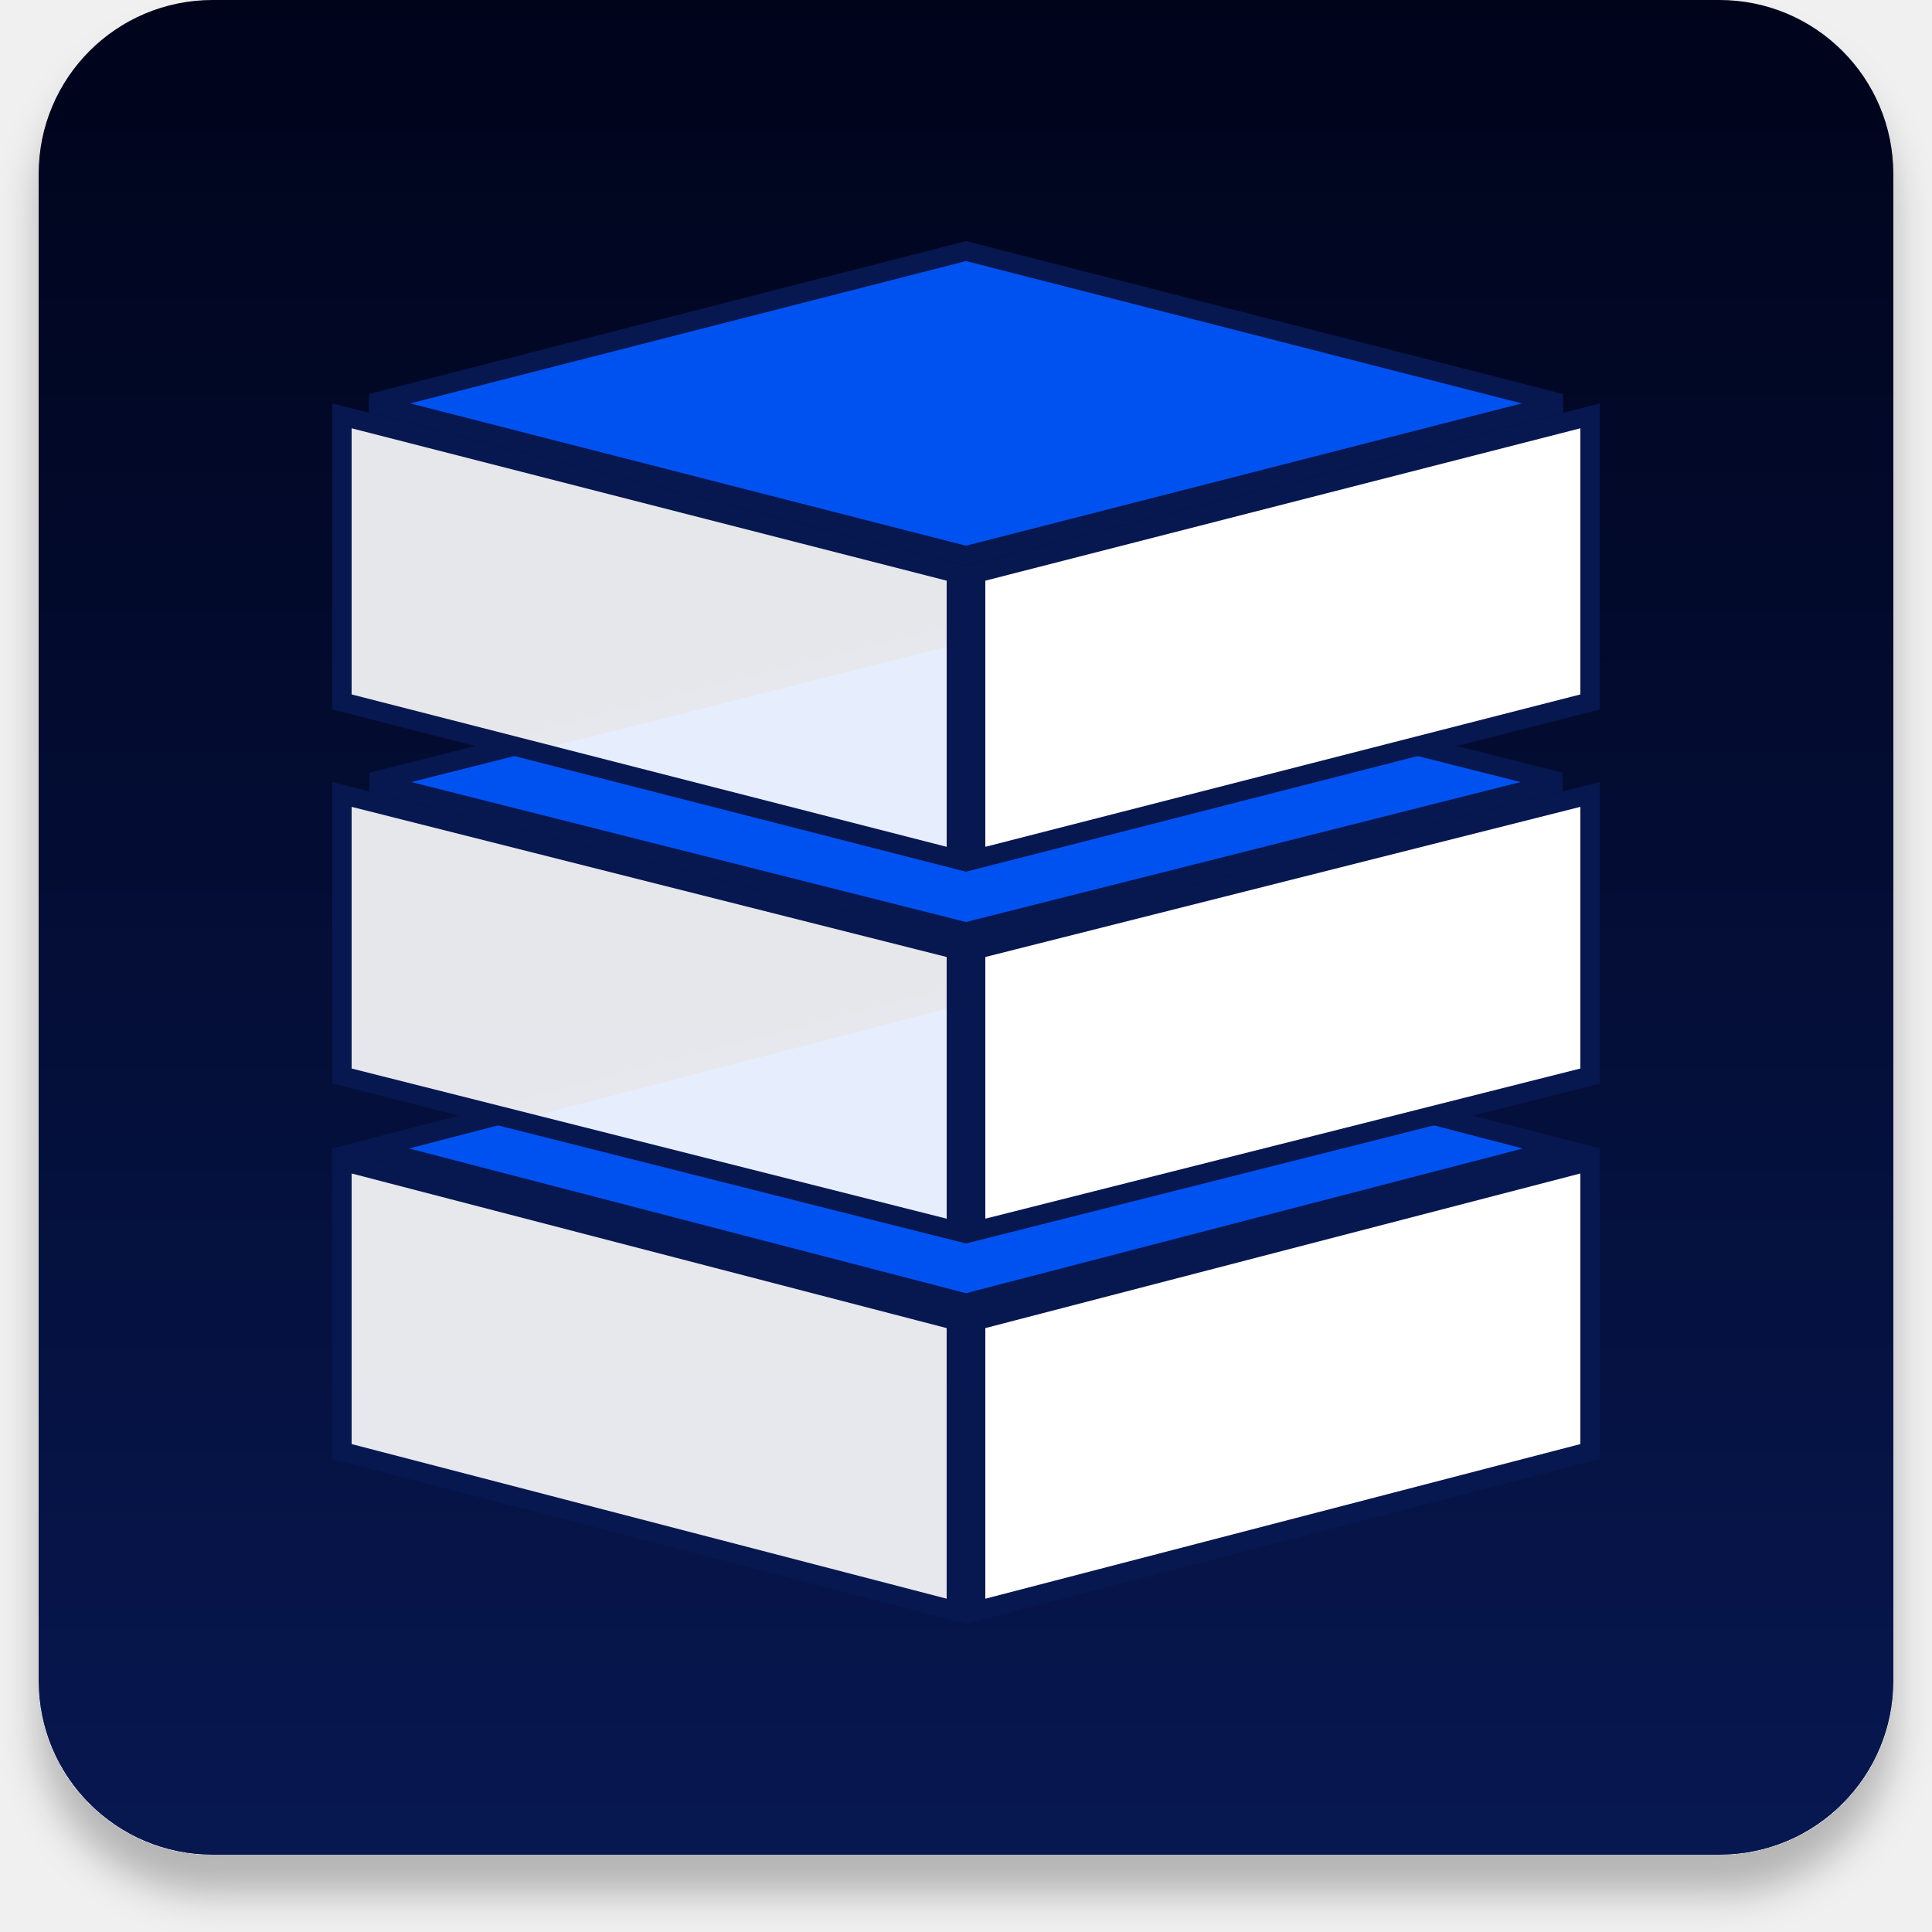
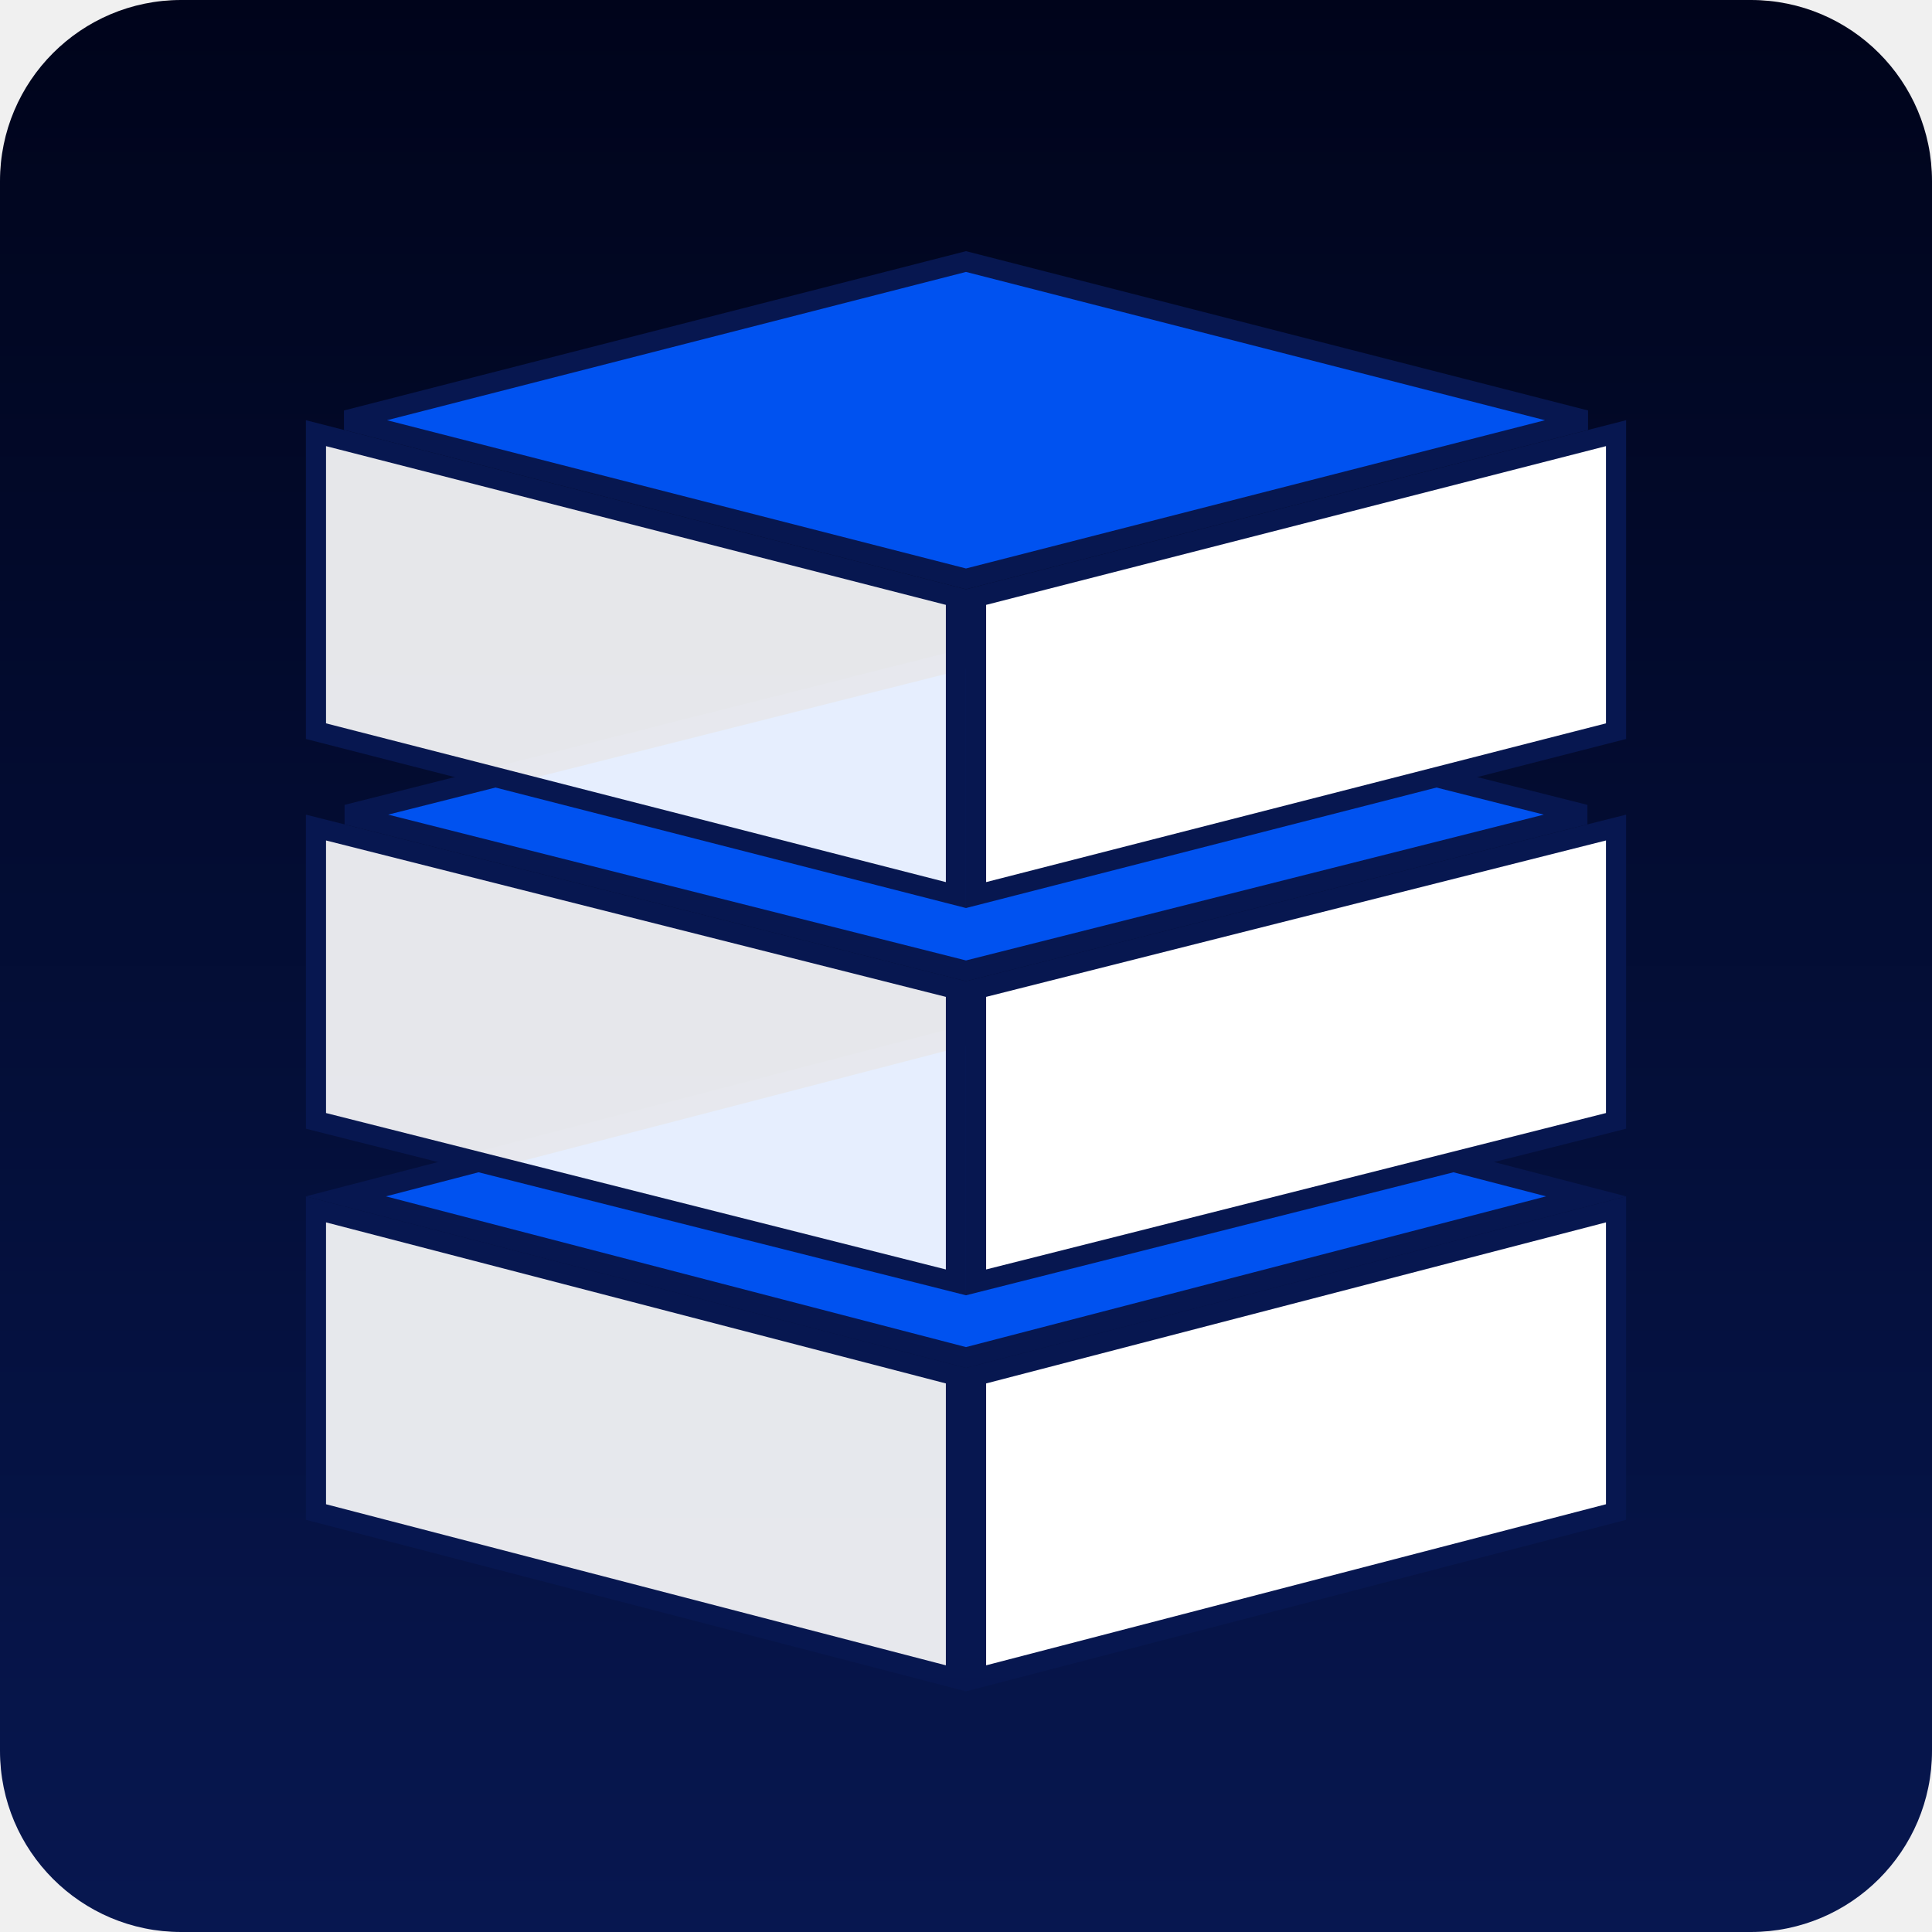
- <svg xmlns="http://www.w3.org/2000/svg" width="200" height="200" viewBox="0 0 200 200" fill="none">
-   <g filter="url(#filter0_d_851_38)">
-     <rect x="4" width="192" height="192" rx="18" fill="url(#paint0_linear_851_38)" />
-     <path d="M161.623 118.892L99.999 134.905L38.375 118.892L99.999 102.877L161.623 118.892Z" fill="#0052F0" stroke="#071750" stroke-width="2" />
-     <path d="M164.599 150.264L101 166.79V136.711L164.599 120.185V150.264Z" fill="white" stroke="#071750" stroke-width="2" />
-     <path d="M98.999 136.711V166.79L35.4 150.264V120.185L98.999 136.711Z" fill="white" fill-opacity="0.9" stroke="#071750" stroke-width="2" />
-     <path d="M161.511 80.957L99.999 96.479L38.487 80.957L99.999 65.436L161.511 80.957Z" fill="#0052F0" stroke="#071750" stroke-width="2" />
-     <path d="M164.599 111.392L101 127.441V98.289L164.599 82.241V111.392Z" fill="white" stroke="#071750" stroke-width="2" />
-     <path d="M98.999 98.289V127.441L35.4 111.392V82.241L98.999 98.289Z" fill="white" fill-opacity="0.9" stroke="#071750" stroke-width="2" />
-     <path d="M161.569 41.76L99.999 57.526L38.43 41.76L99.999 25.992L161.569 41.76Z" fill="#0052F0" stroke="#071750" stroke-width="2" />
-     <path d="M164.599 72.663L101 88.951V59.335L164.599 43.048V72.663Z" fill="white" stroke="#071750" stroke-width="2" />
-     <path d="M98.999 59.335V88.951L35.4 72.663V43.048L98.999 59.335Z" fill="white" fill-opacity="0.9" stroke="#071750" stroke-width="2" />
-   </g>
+ <svg xmlns="http://www.w3.org/2000/svg" width="192" height="192" viewBox="0 0 192 192" fill="none">
+   <rect width="192" height="192" rx="18" fill="url(#paint0_linear_851_38)" />
+   <path d="M157.623 118.892L95.999 134.905L34.375 118.892L95.999 102.877L157.623 118.892Z" fill="#0052F0" stroke="#071750" stroke-width="2" />
+   <path d="M160.599 150.264L97 166.79V136.711L160.599 120.185V150.264Z" fill="white" stroke="#071750" stroke-width="2" />
+   <path d="M94.999 136.711V166.79L31.4 150.264V120.185L94.999 136.711Z" fill="white" fill-opacity="0.9" stroke="#071750" stroke-width="2" />
+   <path d="M157.511 80.957L95.999 96.479L34.487 80.957L95.999 65.436L157.511 80.957Z" fill="#0052F0" stroke="#071750" stroke-width="2" />
+   <path d="M160.599 111.392L97 127.441V98.289L160.599 82.241V111.392Z" fill="white" stroke="#071750" stroke-width="2" />
+   <path d="M94.999 98.289V127.441L31.4 111.392V82.241L94.999 98.289Z" fill="white" fill-opacity="0.9" stroke="#071750" stroke-width="2" />
+   <path d="M157.569 41.76L95.999 57.526L34.43 41.76L95.999 25.992L157.569 41.76Z" fill="#0052F0" stroke="#071750" stroke-width="2" />
+   <path d="M160.599 72.663L97 88.951V59.335L160.599 43.048V72.663Z" fill="white" stroke="#071750" stroke-width="2" />
+   <path d="M94.999 59.335V88.951L31.4 72.663V43.048L94.999 59.335Z" fill="white" fill-opacity="0.9" stroke="#071750" stroke-width="2" />
  <defs>
-     <filter id="filter0_d_851_38" x="0" y="0" width="200" height="200" filterUnits="userSpaceOnUse" color-interpolation-filters="sRGB">
-       <feFlood flood-opacity="0" result="BackgroundImageFix" />
-       <feColorMatrix in="SourceAlpha" type="matrix" values="0 0 0 0 0 0 0 0 0 0 0 0 0 0 0 0 0 0 127 0" result="hardAlpha" />
-       <feOffset dy="4" />
-       <feGaussianBlur stdDeviation="2" />
-       <feComposite in2="hardAlpha" operator="out" />
-       <feColorMatrix type="matrix" values="0 0 0 0 0 0 0 0 0 0 0 0 0 0 0 0 0 0 0.25 0" />
-       <feBlend mode="normal" in2="BackgroundImageFix" result="effect1_dropShadow_851_38" />
-       <feBlend mode="normal" in="SourceGraphic" in2="effect1_dropShadow_851_38" result="shape" />
-     </filter>
-     <linearGradient id="paint0_linear_851_38" x1="100" y1="0" x2="100" y2="192" gradientUnits="userSpaceOnUse">
+     <linearGradient id="paint0_linear_851_38" x1="96" y1="0" x2="96" y2="192" gradientUnits="userSpaceOnUse">
      <stop stop-color="#00041B" />
      <stop offset="1" stop-color="#071750" />
    </linearGradient>
  </defs>
</svg>
